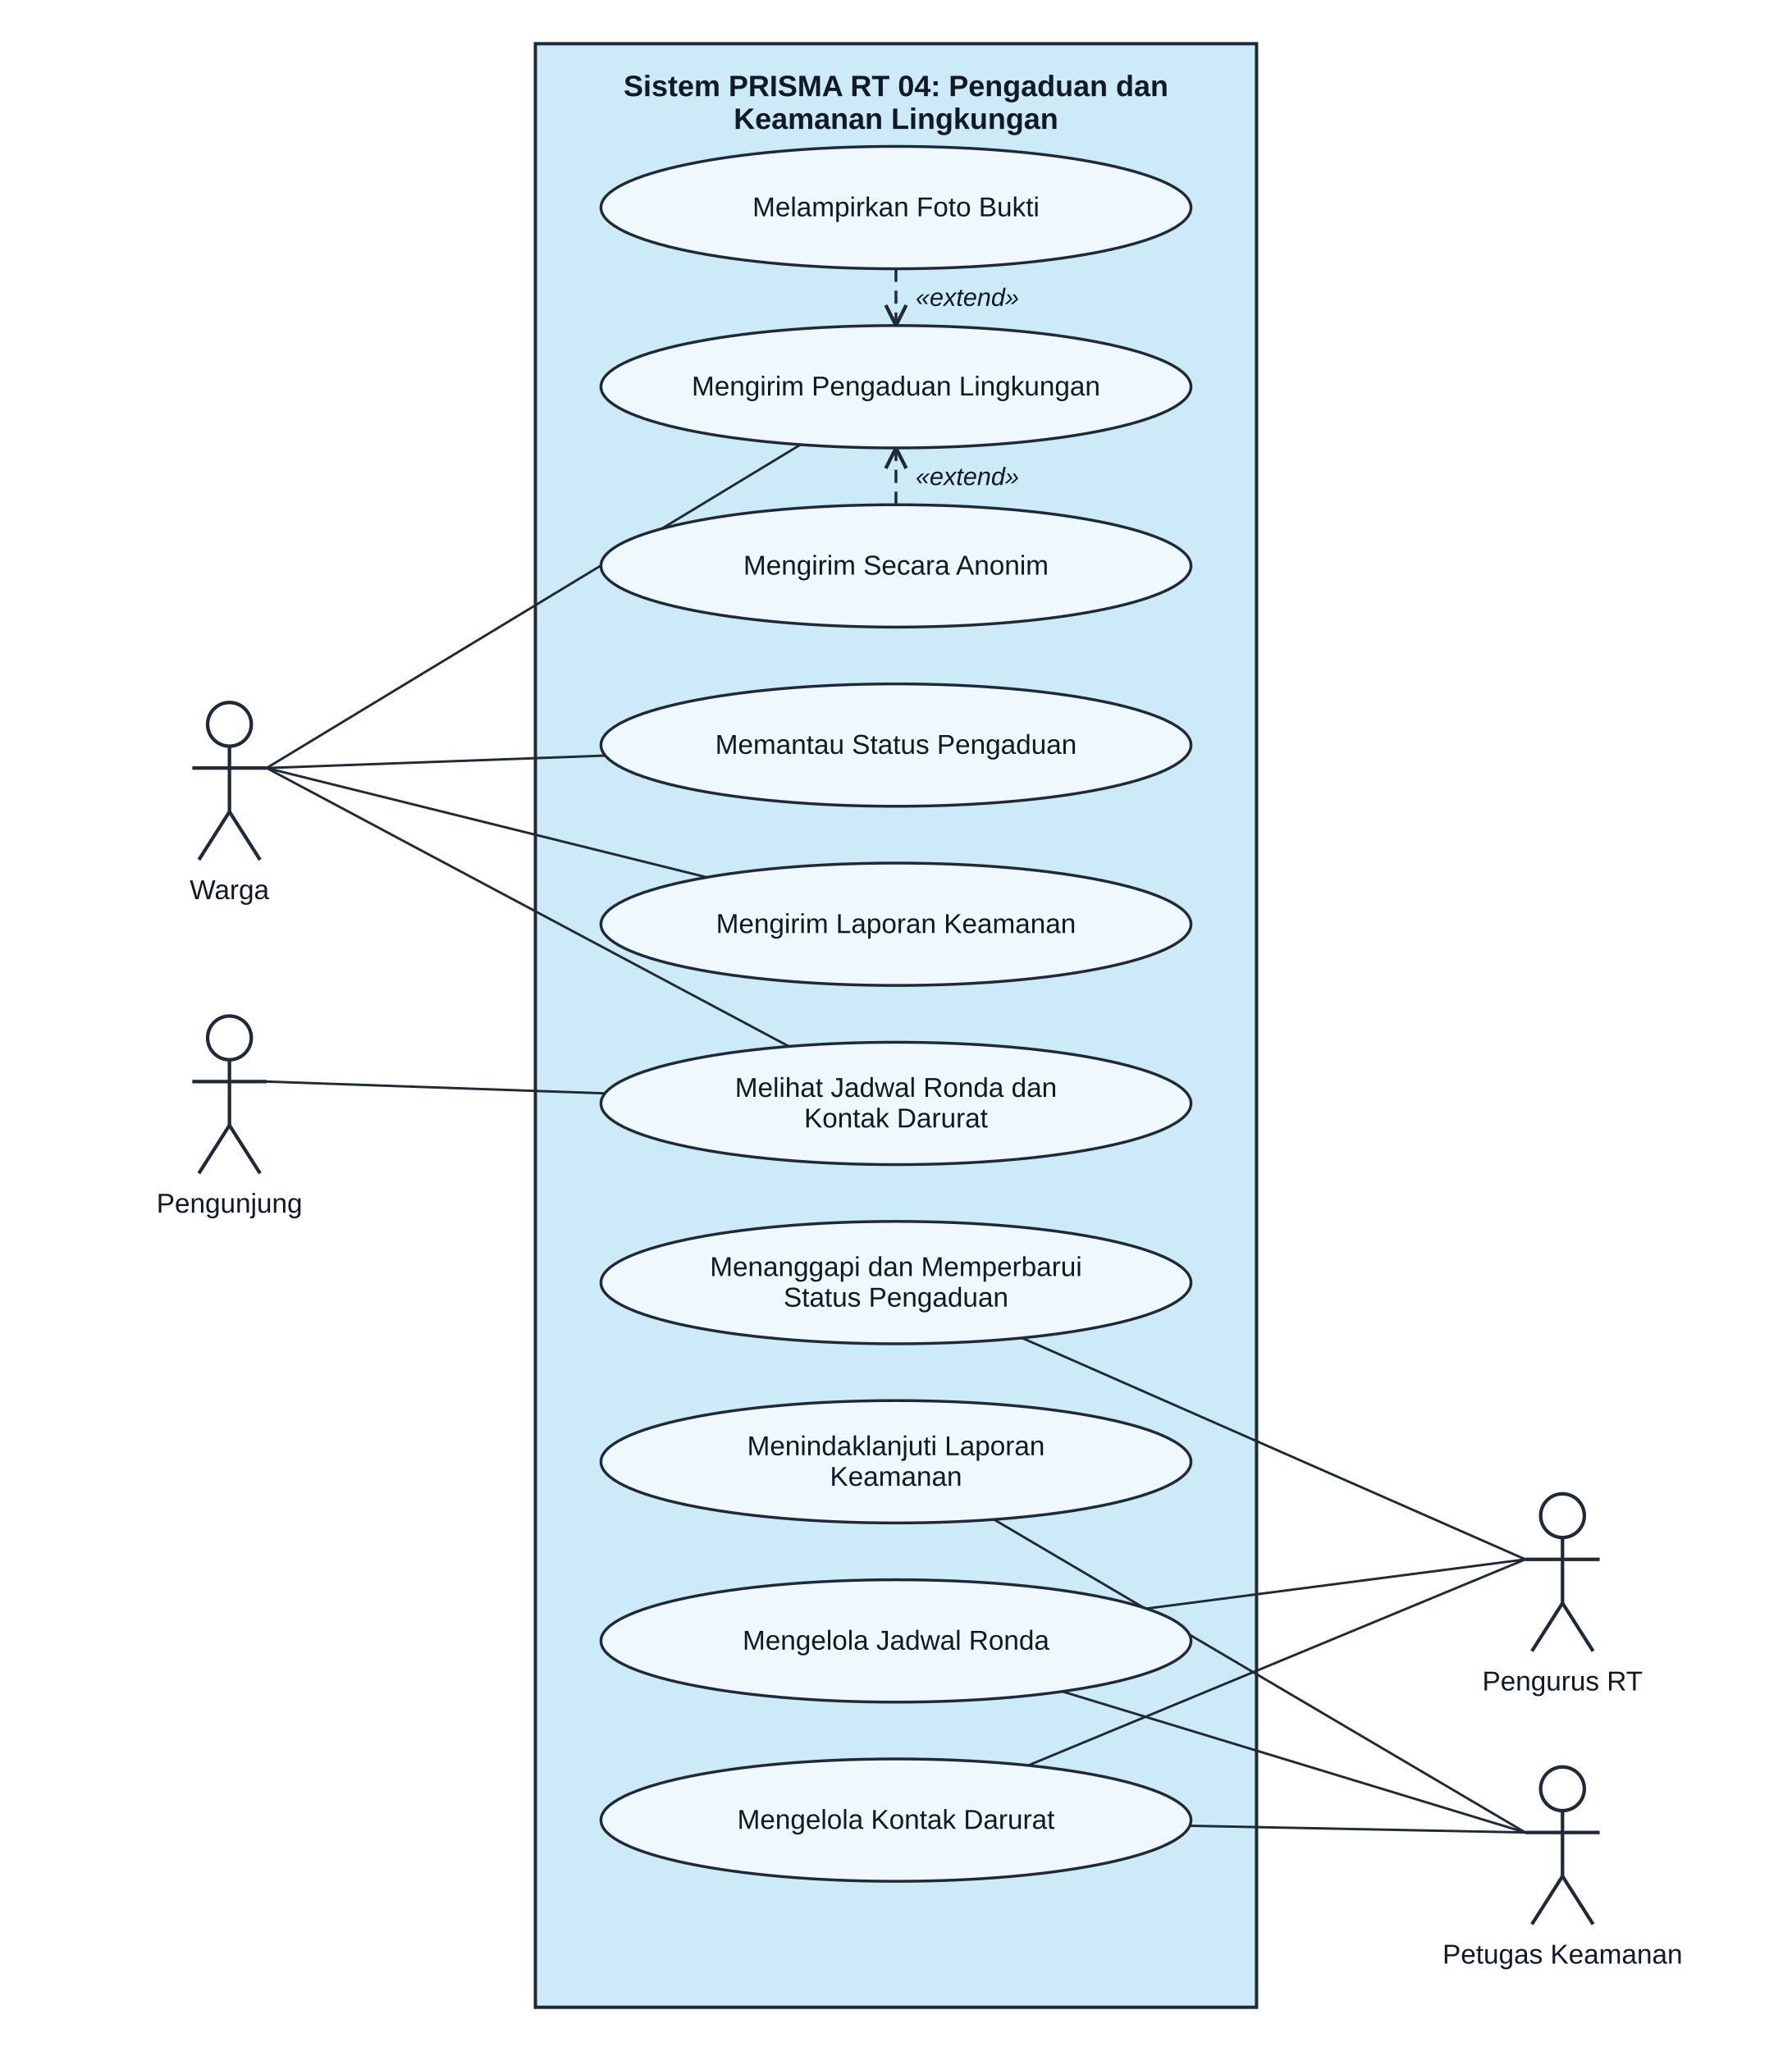
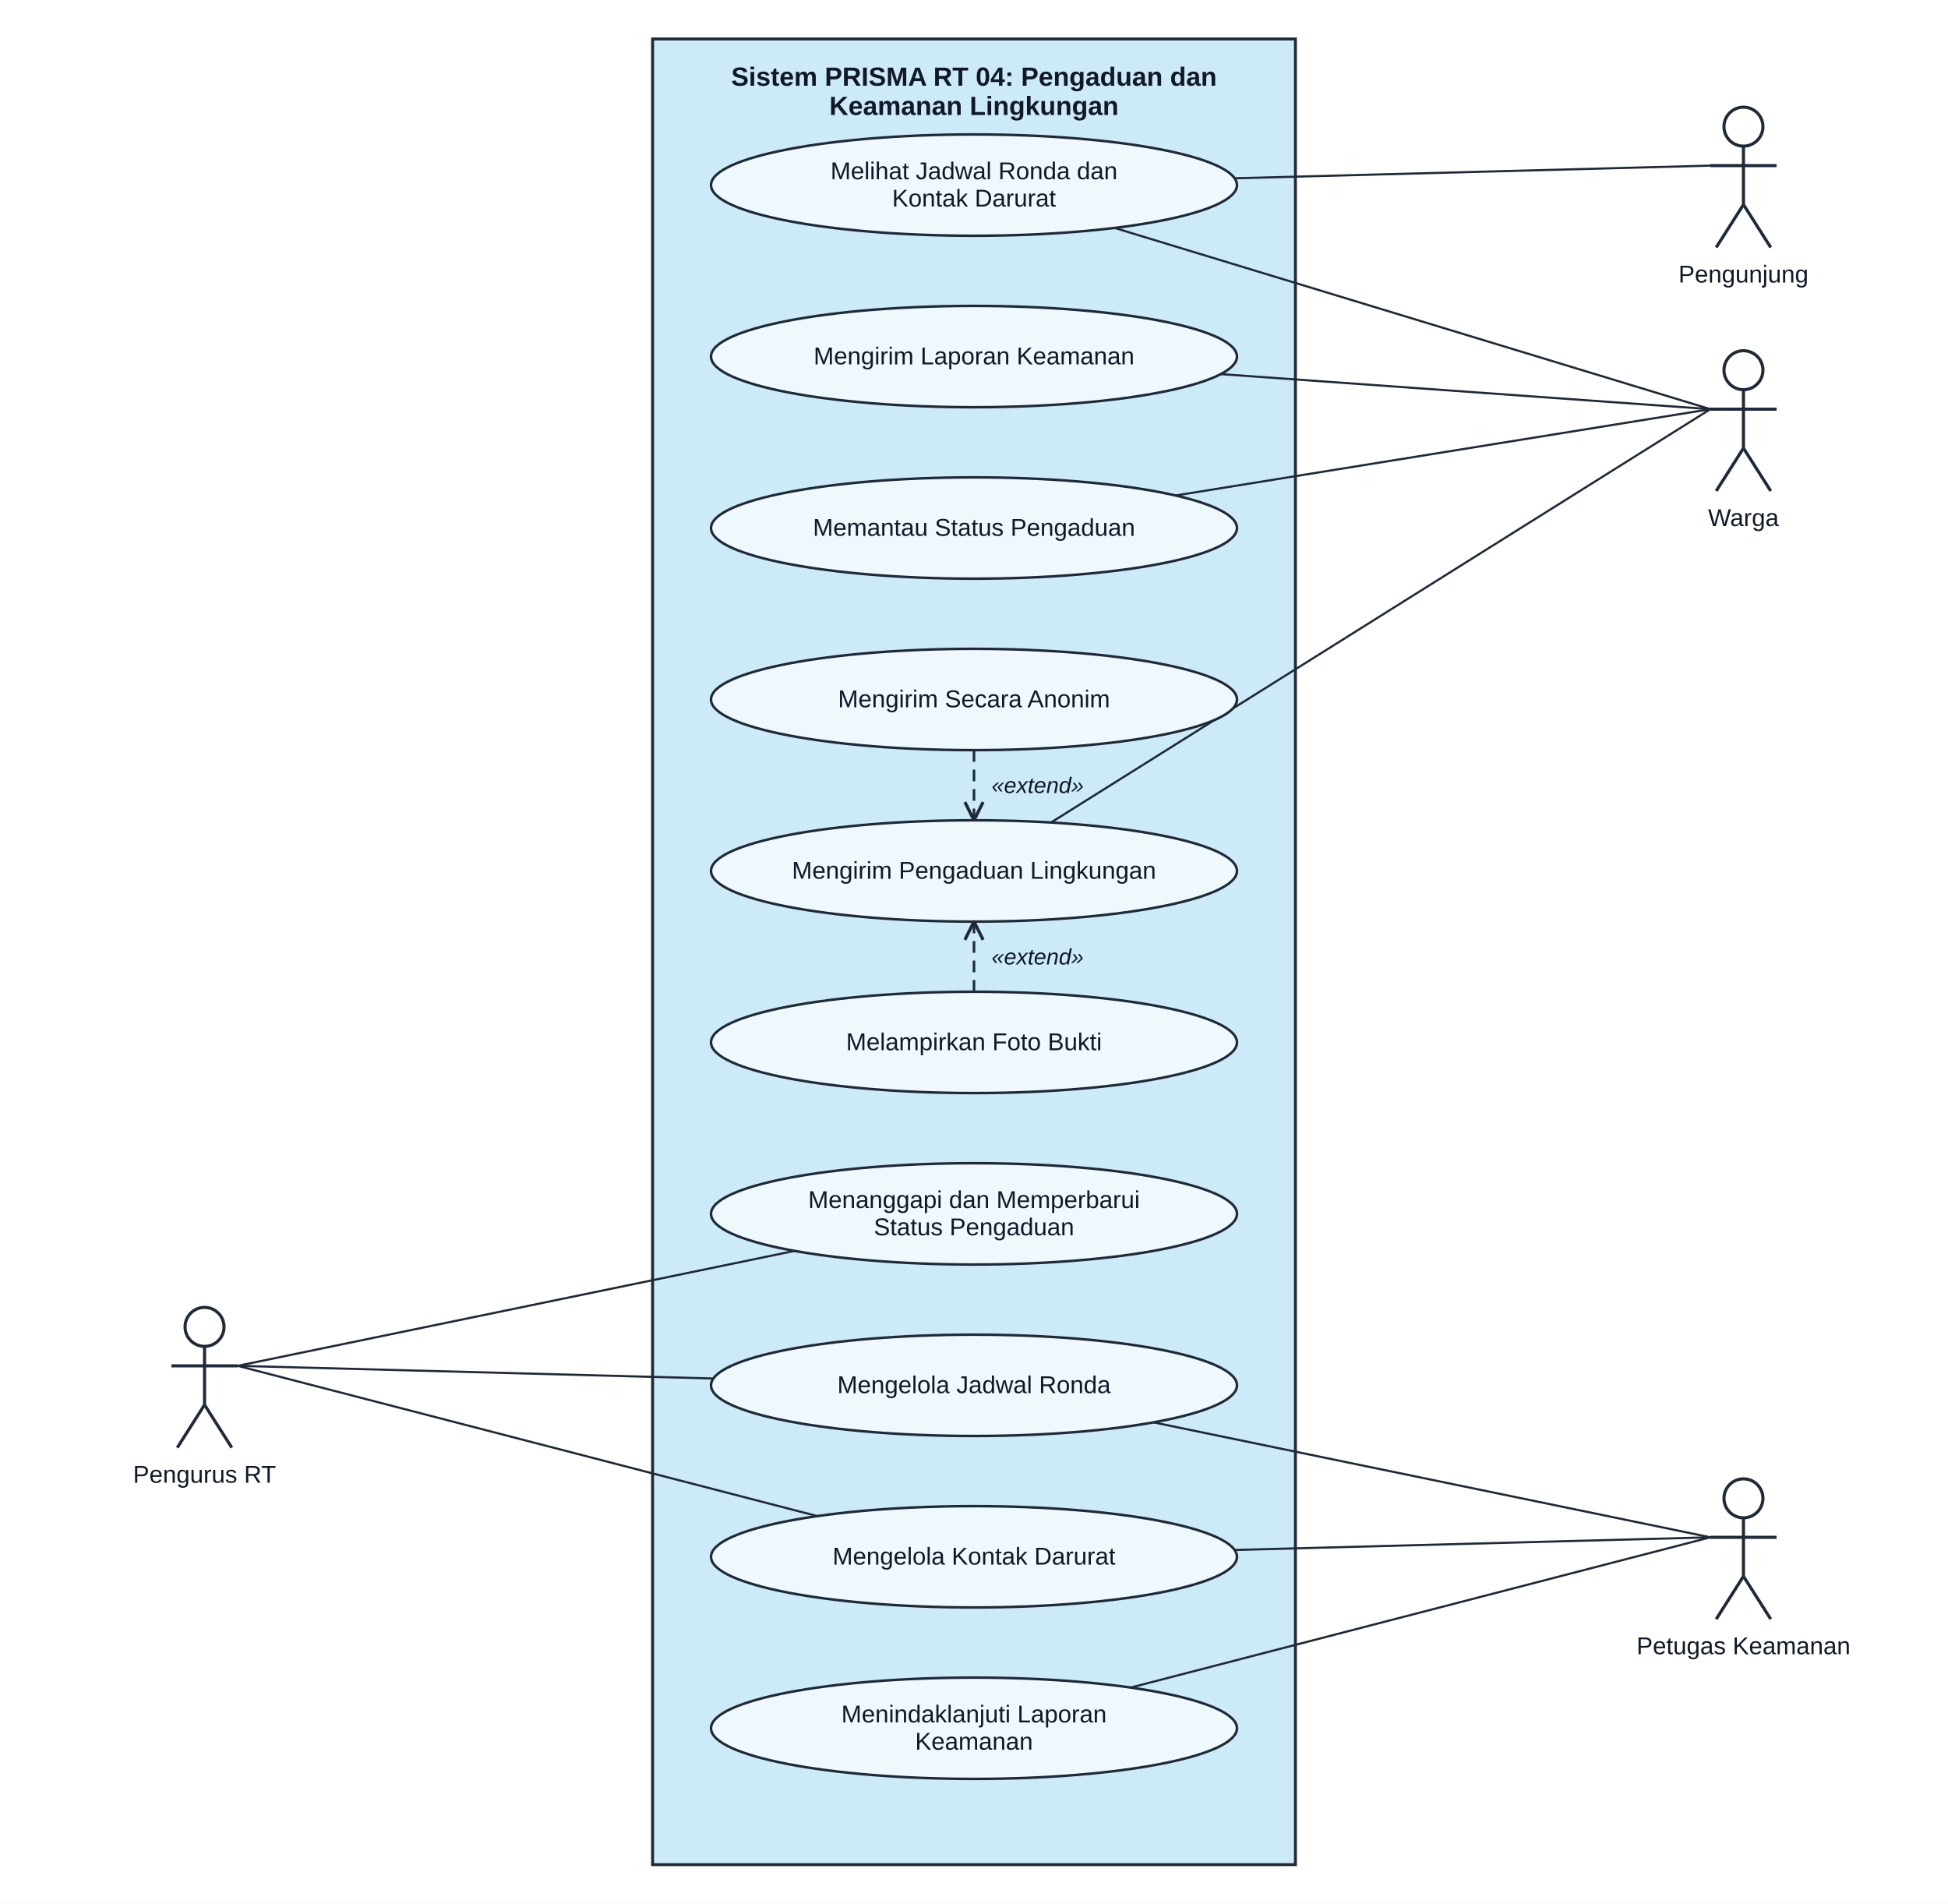
- <svg xmlns="http://www.w3.org/2000/svg" viewBox="0 0 820 938.667" width="820" height="938.667" role="img" aria-label="Sistem PRISMA RT 04: Pengaduan dan Keamanan Lingkungan">
+ <svg xmlns="http://www.w3.org/2000/svg" viewBox="0 0 1000 977" width="1000" height="977" role="img" aria-label="Sistem PRISMA RT 04: Pengaduan dan Keamanan Lingkungan">
  <defs>
    <marker id="open" viewBox="0 0 10 10" refX="9" refY="5" markerWidth="9" markerHeight="9" orient="auto-start-reverse">
      <path d="M1 1 L9 5 L1 9" fill="none" stroke="#1f2937" stroke-width="1.4" />
    </marker>
    <marker id="tri" viewBox="0 0 12 12" refX="11" refY="6" markerWidth="12" markerHeight="12" orient="auto">
      <path d="M1 1 L11 6 L1 11 Z" fill="#ffffff" stroke="#1f2937" stroke-width="1.3" />
    </marker>
  </defs>
-   <rect width="820" height="938.667" fill="#ffffff" />
-   <rect x="245" y="20" width="330" height="898.667" fill="#cdeaf8" stroke="#1f2937" stroke-width="1.5" />
-   <text x="410" y="44" text-anchor="middle" font-size="13.5" font-weight="bold" fill="#111827" font-family="Arial, Helvetica, sans-serif">Sistem PRISMA RT 04: Pengaduan dan</text>
-   <text x="410" y="59" text-anchor="middle" font-size="13.5" font-weight="bold" fill="#111827" font-family="Arial, Helvetica, sans-serif">Keamanan Lingkungan</text>
-   <line x1="410" y1="123" x2="410" y2="149" stroke="#1f2937" stroke-width="1.3" stroke-dasharray="6 4" marker-end="url(#open)" />
-   <rect x="416" y="128.0" width="58.8" height="15" fill="#cdeaf8" />
-   <text x="419" y="140.0" font-size="11.5" font-style="italic" fill="#111827" font-family="Arial, Helvetica, sans-serif">«extend»</text>
-   <line x1="410" y1="231" x2="410" y2="205" stroke="#1f2937" stroke-width="1.3" stroke-dasharray="6 4" marker-end="url(#open)" />
-   <rect x="416" y="210.0" width="58.8" height="15" fill="#cdeaf8" />
-   <text x="419" y="222.0" font-size="11.5" font-style="italic" fill="#111827" font-family="Arial, Helvetica, sans-serif">«extend»</text>
-   <line x1="122" y1="495.0" x2="276.9" y2="500.4" stroke="#1f2937" stroke-width="1.1" />
-   <line x1="122" y1="351.5" x2="366.3" y2="203.5" stroke="#1f2937" stroke-width="1.1" />
-   <line x1="122" y1="351.5" x2="277.0" y2="345.8" stroke="#1f2937" stroke-width="1.1" />
-   <line x1="122" y1="351.5" x2="323.4" y2="401.5" stroke="#1f2937" stroke-width="1.1" />
-   <line x1="122" y1="351.5" x2="361.0" y2="478.9" stroke="#1f2937" stroke-width="1.1" />
-   <line x1="698" y1="713.667" x2="467.6" y2="612.3" stroke="#1f2937" stroke-width="1.1" />
-   <line x1="698" y1="713.667" x2="524.5" y2="736.2" stroke="#1f2937" stroke-width="1.1" />
-   <line x1="698" y1="713.667" x2="470.4" y2="808.0" stroke="#1f2937" stroke-width="1.1" />
-   <line x1="698" y1="838.667" x2="454.8" y2="695.4" stroke="#1f2937" stroke-width="1.1" />
-   <line x1="698" y1="838.667" x2="486.0" y2="774.1" stroke="#1f2937" stroke-width="1.1" />
-   <line x1="698" y1="838.667" x2="544.4" y2="835.6" stroke="#1f2937" stroke-width="1.1" />
-   <ellipse cx="410" cy="95" rx="135" ry="28" fill="#eef8fd" stroke="#1f2937" stroke-width="1.3" />
-   <text x="410" y="99" text-anchor="middle" font-size="12.5" fill="#111827" font-family="Arial, Helvetica, sans-serif">Melampirkan Foto Bukti</text>
-   <ellipse cx="410" cy="177" rx="135" ry="28" fill="#eef8fd" stroke="#1f2937" stroke-width="1.3" />
-   <text x="410" y="181" text-anchor="middle" font-size="12.5" fill="#111827" font-family="Arial, Helvetica, sans-serif">Mengirim Pengaduan Lingkungan</text>
-   <ellipse cx="410" cy="259" rx="135" ry="28" fill="#eef8fd" stroke="#1f2937" stroke-width="1.3" />
-   <text x="410" y="263" text-anchor="middle" font-size="12.5" fill="#111827" font-family="Arial, Helvetica, sans-serif">Mengirim Secara Anonim</text>
-   <ellipse cx="410" cy="341" rx="135" ry="28" fill="#eef8fd" stroke="#1f2937" stroke-width="1.3" />
-   <text x="410" y="345" text-anchor="middle" font-size="12.5" fill="#111827" font-family="Arial, Helvetica, sans-serif">Memantau Status Pengaduan</text>
-   <ellipse cx="410" cy="423" rx="135" ry="28" fill="#eef8fd" stroke="#1f2937" stroke-width="1.3" />
-   <text x="410" y="427" text-anchor="middle" font-size="12.5" fill="#111827" font-family="Arial, Helvetica, sans-serif">Mengirim Laporan Keamanan</text>
-   <ellipse cx="410" cy="505" rx="135" ry="28" fill="#eef8fd" stroke="#1f2937" stroke-width="1.3" />
-   <text x="410" y="502" text-anchor="middle" font-size="12.5" fill="#111827" font-family="Arial, Helvetica, sans-serif">Melihat Jadwal Ronda dan</text>
-   <text x="410" y="516" text-anchor="middle" font-size="12.5" fill="#111827" font-family="Arial, Helvetica, sans-serif">Kontak Darurat</text>
-   <ellipse cx="410" cy="587" rx="135" ry="28" fill="#eef8fd" stroke="#1f2937" stroke-width="1.3" />
-   <text x="410" y="584" text-anchor="middle" font-size="12.5" fill="#111827" font-family="Arial, Helvetica, sans-serif">Menanggapi dan Memperbarui</text>
-   <text x="410" y="598" text-anchor="middle" font-size="12.5" fill="#111827" font-family="Arial, Helvetica, sans-serif">Status Pengaduan</text>
-   <ellipse cx="410" cy="669" rx="135" ry="28" fill="#eef8fd" stroke="#1f2937" stroke-width="1.3" />
-   <text x="410" y="666" text-anchor="middle" font-size="12.5" fill="#111827" font-family="Arial, Helvetica, sans-serif">Menindaklanjuti Laporan</text>
-   <text x="410" y="680" text-anchor="middle" font-size="12.5" fill="#111827" font-family="Arial, Helvetica, sans-serif">Keamanan</text>
-   <ellipse cx="410" cy="751" rx="135" ry="28" fill="#eef8fd" stroke="#1f2937" stroke-width="1.3" />
-   <text x="410" y="755" text-anchor="middle" font-size="12.5" fill="#111827" font-family="Arial, Helvetica, sans-serif">Mengelola Jadwal Ronda</text>
-   <ellipse cx="410" cy="833" rx="135" ry="28" fill="#eef8fd" stroke="#1f2937" stroke-width="1.3" />
-   <text x="410" y="837" text-anchor="middle" font-size="12.5" fill="#111827" font-family="Arial, Helvetica, sans-serif">Mengelola Kontak Darurat</text>
+   <rect width="1000" height="977" fill="#ffffff" />
+   <rect x="335" y="20" width="330" height="937" fill="#cdeaf8" stroke="#1f2937" stroke-width="1.5" />
+   <text x="500" y="44" text-anchor="middle" font-size="13.5" font-weight="bold" fill="#111827" font-family="Arial, Helvetica, sans-serif">Sistem PRISMA RT 04: Pengaduan dan</text>
+   <text x="500" y="59" text-anchor="middle" font-size="13.5" font-weight="bold" fill="#111827" font-family="Arial, Helvetica, sans-serif">Keamanan Lingkungan</text>
+   <line x1="500" y1="509" x2="500" y2="473" stroke="#1f2937" stroke-width="1.3" stroke-dasharray="6 4" marker-end="url(#open)" />
+   <rect x="506" y="483.0" width="58.8" height="15" fill="#cdeaf8" />
+   <text x="509" y="495.0" font-size="11.5" font-style="italic" fill="#111827" font-family="Arial, Helvetica, sans-serif">«extend»</text>
+   <line x1="500" y1="385" x2="500" y2="421" stroke="#1f2937" stroke-width="1.3" stroke-dasharray="6 4" marker-end="url(#open)" />
+   <rect x="506" y="395.0" width="58.8" height="15" fill="#cdeaf8" />
+   <text x="509" y="407.0" font-size="11.5" font-style="italic" fill="#111827" font-family="Arial, Helvetica, sans-serif">«extend»</text>
+   <line x1="878" y1="85.0" x2="633.7" y2="91.5" stroke="#1f2937" stroke-width="1.1" />
+   <line x1="878" y1="210.0" x2="572.2" y2="117.0" stroke="#1f2937" stroke-width="1.1" />
+   <line x1="878" y1="210.0" x2="626.6" y2="192.0" stroke="#1f2937" stroke-width="1.1" />
+   <line x1="878" y1="210.0" x2="603.5" y2="254.3" stroke="#1f2937" stroke-width="1.1" />
+   <line x1="878" y1="210.0" x2="539.6" y2="422.1" stroke="#1f2937" stroke-width="1.1" />
+   <line x1="122" y1="701.0" x2="407.9" y2="642.0" stroke="#1f2937" stroke-width="1.1" />
+   <line x1="122" y1="701.0" x2="366.3" y2="707.5" stroke="#1f2937" stroke-width="1.1" />
+   <line x1="122" y1="701.0" x2="419.5" y2="778.1" stroke="#1f2937" stroke-width="1.1" />
+   <line x1="878" y1="789.0" x2="592.1" y2="730.0" stroke="#1f2937" stroke-width="1.1" />
+   <line x1="878" y1="789.0" x2="633.7" y2="795.5" stroke="#1f2937" stroke-width="1.1" />
+   <line x1="878" y1="789.0" x2="580.5" y2="866.1" stroke="#1f2937" stroke-width="1.1" />
+   <ellipse cx="500" cy="95" rx="135" ry="26" fill="#eef8fd" stroke="#1f2937" stroke-width="1.3" />
+   <text x="500" y="92" text-anchor="middle" font-size="12.5" fill="#111827" font-family="Arial, Helvetica, sans-serif">Melihat Jadwal Ronda dan</text>
+   <text x="500" y="106" text-anchor="middle" font-size="12.5" fill="#111827" font-family="Arial, Helvetica, sans-serif">Kontak Darurat</text>
+   <ellipse cx="500" cy="183" rx="135" ry="26" fill="#eef8fd" stroke="#1f2937" stroke-width="1.3" />
+   <text x="500" y="187" text-anchor="middle" font-size="12.5" fill="#111827" font-family="Arial, Helvetica, sans-serif">Mengirim Laporan Keamanan</text>
+   <ellipse cx="500" cy="271" rx="135" ry="26" fill="#eef8fd" stroke="#1f2937" stroke-width="1.3" />
+   <text x="500" y="275" text-anchor="middle" font-size="12.5" fill="#111827" font-family="Arial, Helvetica, sans-serif">Memantau Status Pengaduan</text>
+   <ellipse cx="500" cy="359" rx="135" ry="26" fill="#eef8fd" stroke="#1f2937" stroke-width="1.3" />
+   <text x="500" y="363" text-anchor="middle" font-size="12.5" fill="#111827" font-family="Arial, Helvetica, sans-serif">Mengirim Secara Anonim</text>
+   <ellipse cx="500" cy="447" rx="135" ry="26" fill="#eef8fd" stroke="#1f2937" stroke-width="1.3" />
+   <text x="500" y="451" text-anchor="middle" font-size="12.5" fill="#111827" font-family="Arial, Helvetica, sans-serif">Mengirim Pengaduan Lingkungan</text>
+   <ellipse cx="500" cy="535" rx="135" ry="26" fill="#eef8fd" stroke="#1f2937" stroke-width="1.3" />
+   <text x="500" y="539" text-anchor="middle" font-size="12.5" fill="#111827" font-family="Arial, Helvetica, sans-serif">Melampirkan Foto Bukti</text>
+   <ellipse cx="500" cy="623" rx="135" ry="26" fill="#eef8fd" stroke="#1f2937" stroke-width="1.3" />
+   <text x="500" y="620" text-anchor="middle" font-size="12.5" fill="#111827" font-family="Arial, Helvetica, sans-serif">Menanggapi dan Memperbarui</text>
+   <text x="500" y="634" text-anchor="middle" font-size="12.5" fill="#111827" font-family="Arial, Helvetica, sans-serif">Status Pengaduan</text>
+   <ellipse cx="500" cy="711" rx="135" ry="26" fill="#eef8fd" stroke="#1f2937" stroke-width="1.3" />
+   <text x="500" y="715" text-anchor="middle" font-size="12.5" fill="#111827" font-family="Arial, Helvetica, sans-serif">Mengelola Jadwal Ronda</text>
+   <ellipse cx="500" cy="799" rx="135" ry="26" fill="#eef8fd" stroke="#1f2937" stroke-width="1.3" />
+   <text x="500" y="803" text-anchor="middle" font-size="12.5" fill="#111827" font-family="Arial, Helvetica, sans-serif">Mengelola Kontak Darurat</text>
+   <ellipse cx="500" cy="887" rx="135" ry="26" fill="#eef8fd" stroke="#1f2937" stroke-width="1.3" />
+   <text x="500" y="884" text-anchor="middle" font-size="12.5" fill="#111827" font-family="Arial, Helvetica, sans-serif">Menindaklanjuti Laporan</text>
+   <text x="500" y="898" text-anchor="middle" font-size="12.5" fill="#111827" font-family="Arial, Helvetica, sans-serif">Keamanan</text>
  <g stroke="#1f2937" stroke-width="1.6" fill="none">
-     <circle cx="105" cy="475.0" r="10" fill="#ffffff" />
-     <line x1="105" y1="485.0" x2="105" y2="515.0" />
-     <line x1="88" y1="495.0" x2="122" y2="495.0" />
-     <line x1="105" y1="515.0" x2="91" y2="537.0" />
-     <line x1="105" y1="515.0" x2="119" y2="537.0" />
+     <circle cx="895" cy="65.0" r="10" fill="#ffffff" />
+     <line x1="895" y1="75.0" x2="895" y2="105.0" />
+     <line x1="878" y1="85.0" x2="912" y2="85.0" />
+     <line x1="895" y1="105.0" x2="881" y2="127.0" />
+     <line x1="895" y1="105.0" x2="909" y2="127.0" />
  </g>
-   <text x="105" y="555.0" text-anchor="middle" font-size="12.5" fill="#111827" font-family="Arial, Helvetica, sans-serif">Pengunjung</text>
+   <text x="895" y="145.0" text-anchor="middle" font-size="12.5" fill="#111827" font-family="Arial, Helvetica, sans-serif">Pengunjung</text>
  <g stroke="#1f2937" stroke-width="1.6" fill="none">
-     <circle cx="105" cy="331.5" r="10" fill="#ffffff" />
-     <line x1="105" y1="341.5" x2="105" y2="371.5" />
-     <line x1="88" y1="351.5" x2="122" y2="351.5" />
-     <line x1="105" y1="371.5" x2="91" y2="393.5" />
-     <line x1="105" y1="371.5" x2="119" y2="393.5" />
+     <circle cx="895" cy="190.0" r="10" fill="#ffffff" />
+     <line x1="895" y1="200.0" x2="895" y2="230.0" />
+     <line x1="878" y1="210.0" x2="912" y2="210.0" />
+     <line x1="895" y1="230.0" x2="881" y2="252.0" />
+     <line x1="895" y1="230.0" x2="909" y2="252.0" />
  </g>
-   <text x="105" y="411.5" text-anchor="middle" font-size="12.5" fill="#111827" font-family="Arial, Helvetica, sans-serif">Warga</text>
+   <text x="895" y="270.0" text-anchor="middle" font-size="12.5" fill="#111827" font-family="Arial, Helvetica, sans-serif">Warga</text>
  <g stroke="#1f2937" stroke-width="1.6" fill="none">
-     <circle cx="715" cy="693.667" r="10" fill="#ffffff" />
-     <line x1="715" y1="703.667" x2="715" y2="733.667" />
-     <line x1="698" y1="713.667" x2="732" y2="713.667" />
-     <line x1="715" y1="733.667" x2="701" y2="755.667" />
-     <line x1="715" y1="733.667" x2="729" y2="755.667" />
+     <circle cx="105" cy="681.0" r="10" fill="#ffffff" />
+     <line x1="105" y1="691.0" x2="105" y2="721.0" />
+     <line x1="88" y1="701.0" x2="122" y2="701.0" />
+     <line x1="105" y1="721.0" x2="91" y2="743.0" />
+     <line x1="105" y1="721.0" x2="119" y2="743.0" />
  </g>
-   <text x="715" y="773.667" text-anchor="middle" font-size="12.5" fill="#111827" font-family="Arial, Helvetica, sans-serif">Pengurus RT</text>
+   <text x="105" y="761.0" text-anchor="middle" font-size="12.5" fill="#111827" font-family="Arial, Helvetica, sans-serif">Pengurus RT</text>
  <g stroke="#1f2937" stroke-width="1.6" fill="none">
-     <circle cx="715" cy="818.667" r="10" fill="#ffffff" />
-     <line x1="715" y1="828.667" x2="715" y2="858.667" />
-     <line x1="698" y1="838.667" x2="732" y2="838.667" />
-     <line x1="715" y1="858.667" x2="701" y2="880.667" />
-     <line x1="715" y1="858.667" x2="729" y2="880.667" />
+     <circle cx="895" cy="769.0" r="10" fill="#ffffff" />
+     <line x1="895" y1="779.0" x2="895" y2="809.0" />
+     <line x1="878" y1="789.0" x2="912" y2="789.0" />
+     <line x1="895" y1="809.0" x2="881" y2="831.0" />
+     <line x1="895" y1="809.0" x2="909" y2="831.0" />
  </g>
-   <text x="715" y="898.667" text-anchor="middle" font-size="12.5" fill="#111827" font-family="Arial, Helvetica, sans-serif">Petugas Keamanan</text>
+   <text x="895" y="849.0" text-anchor="middle" font-size="12.5" fill="#111827" font-family="Arial, Helvetica, sans-serif">Petugas Keamanan</text>
</svg>
